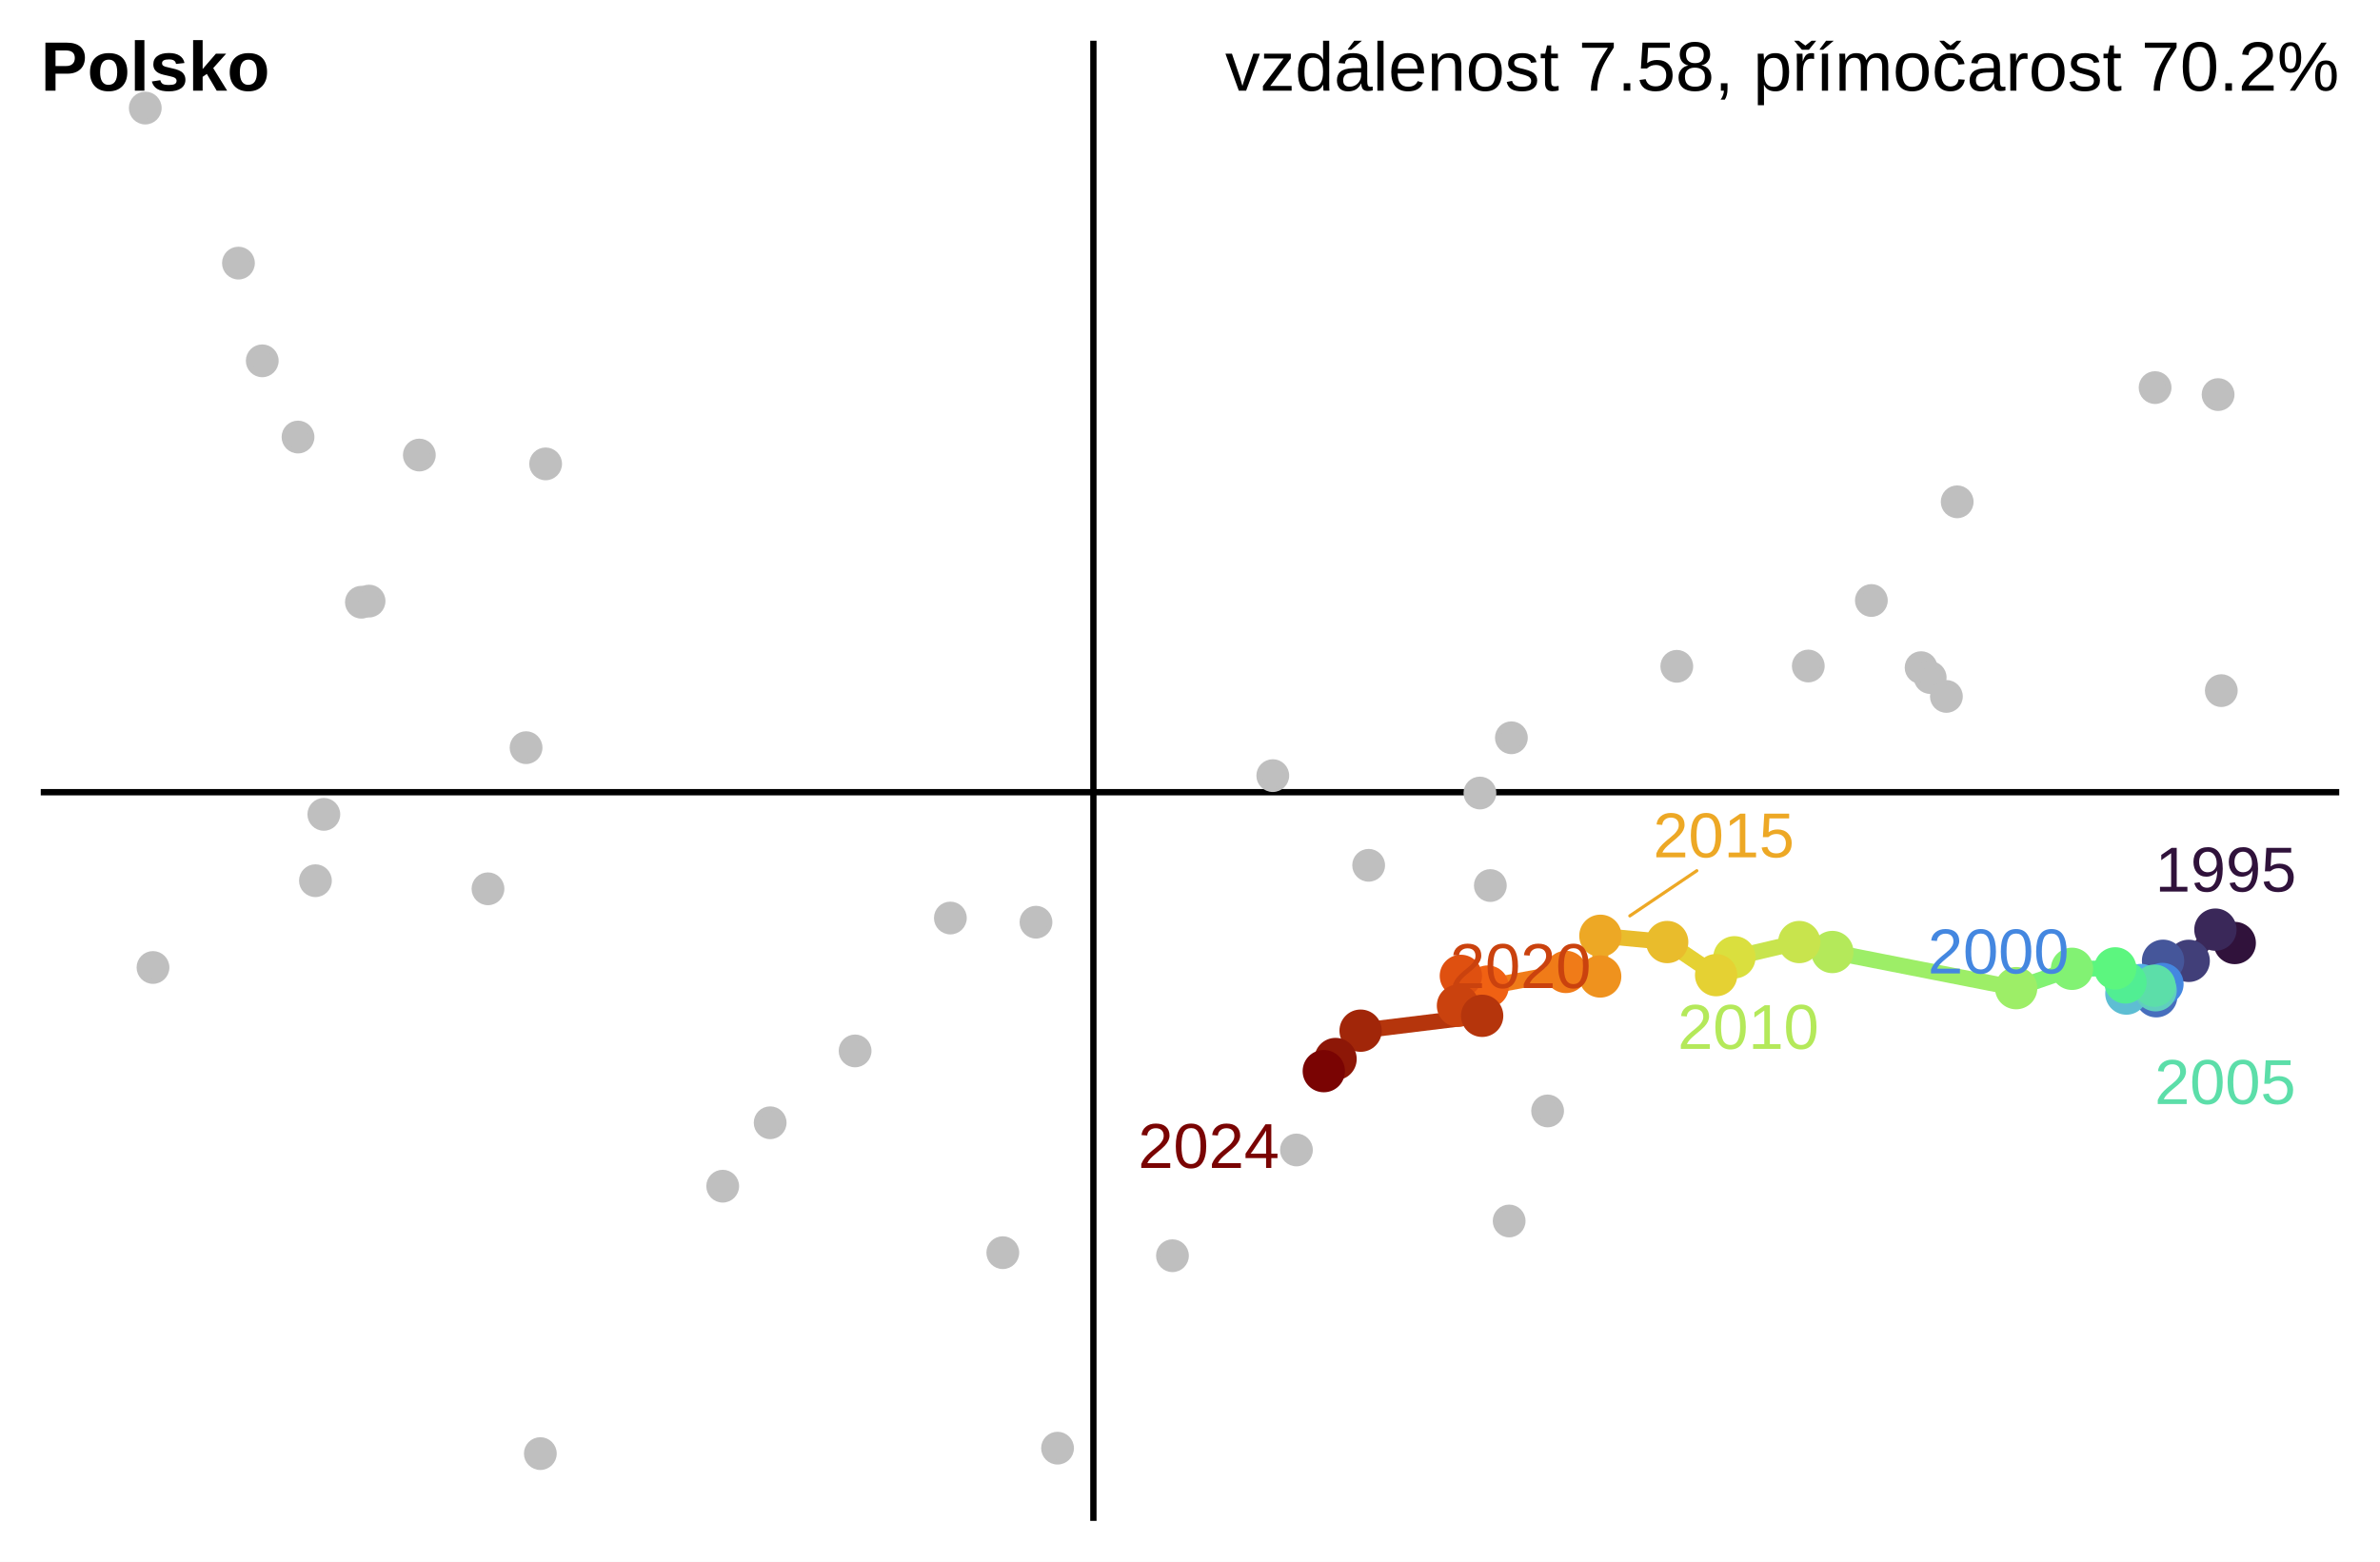
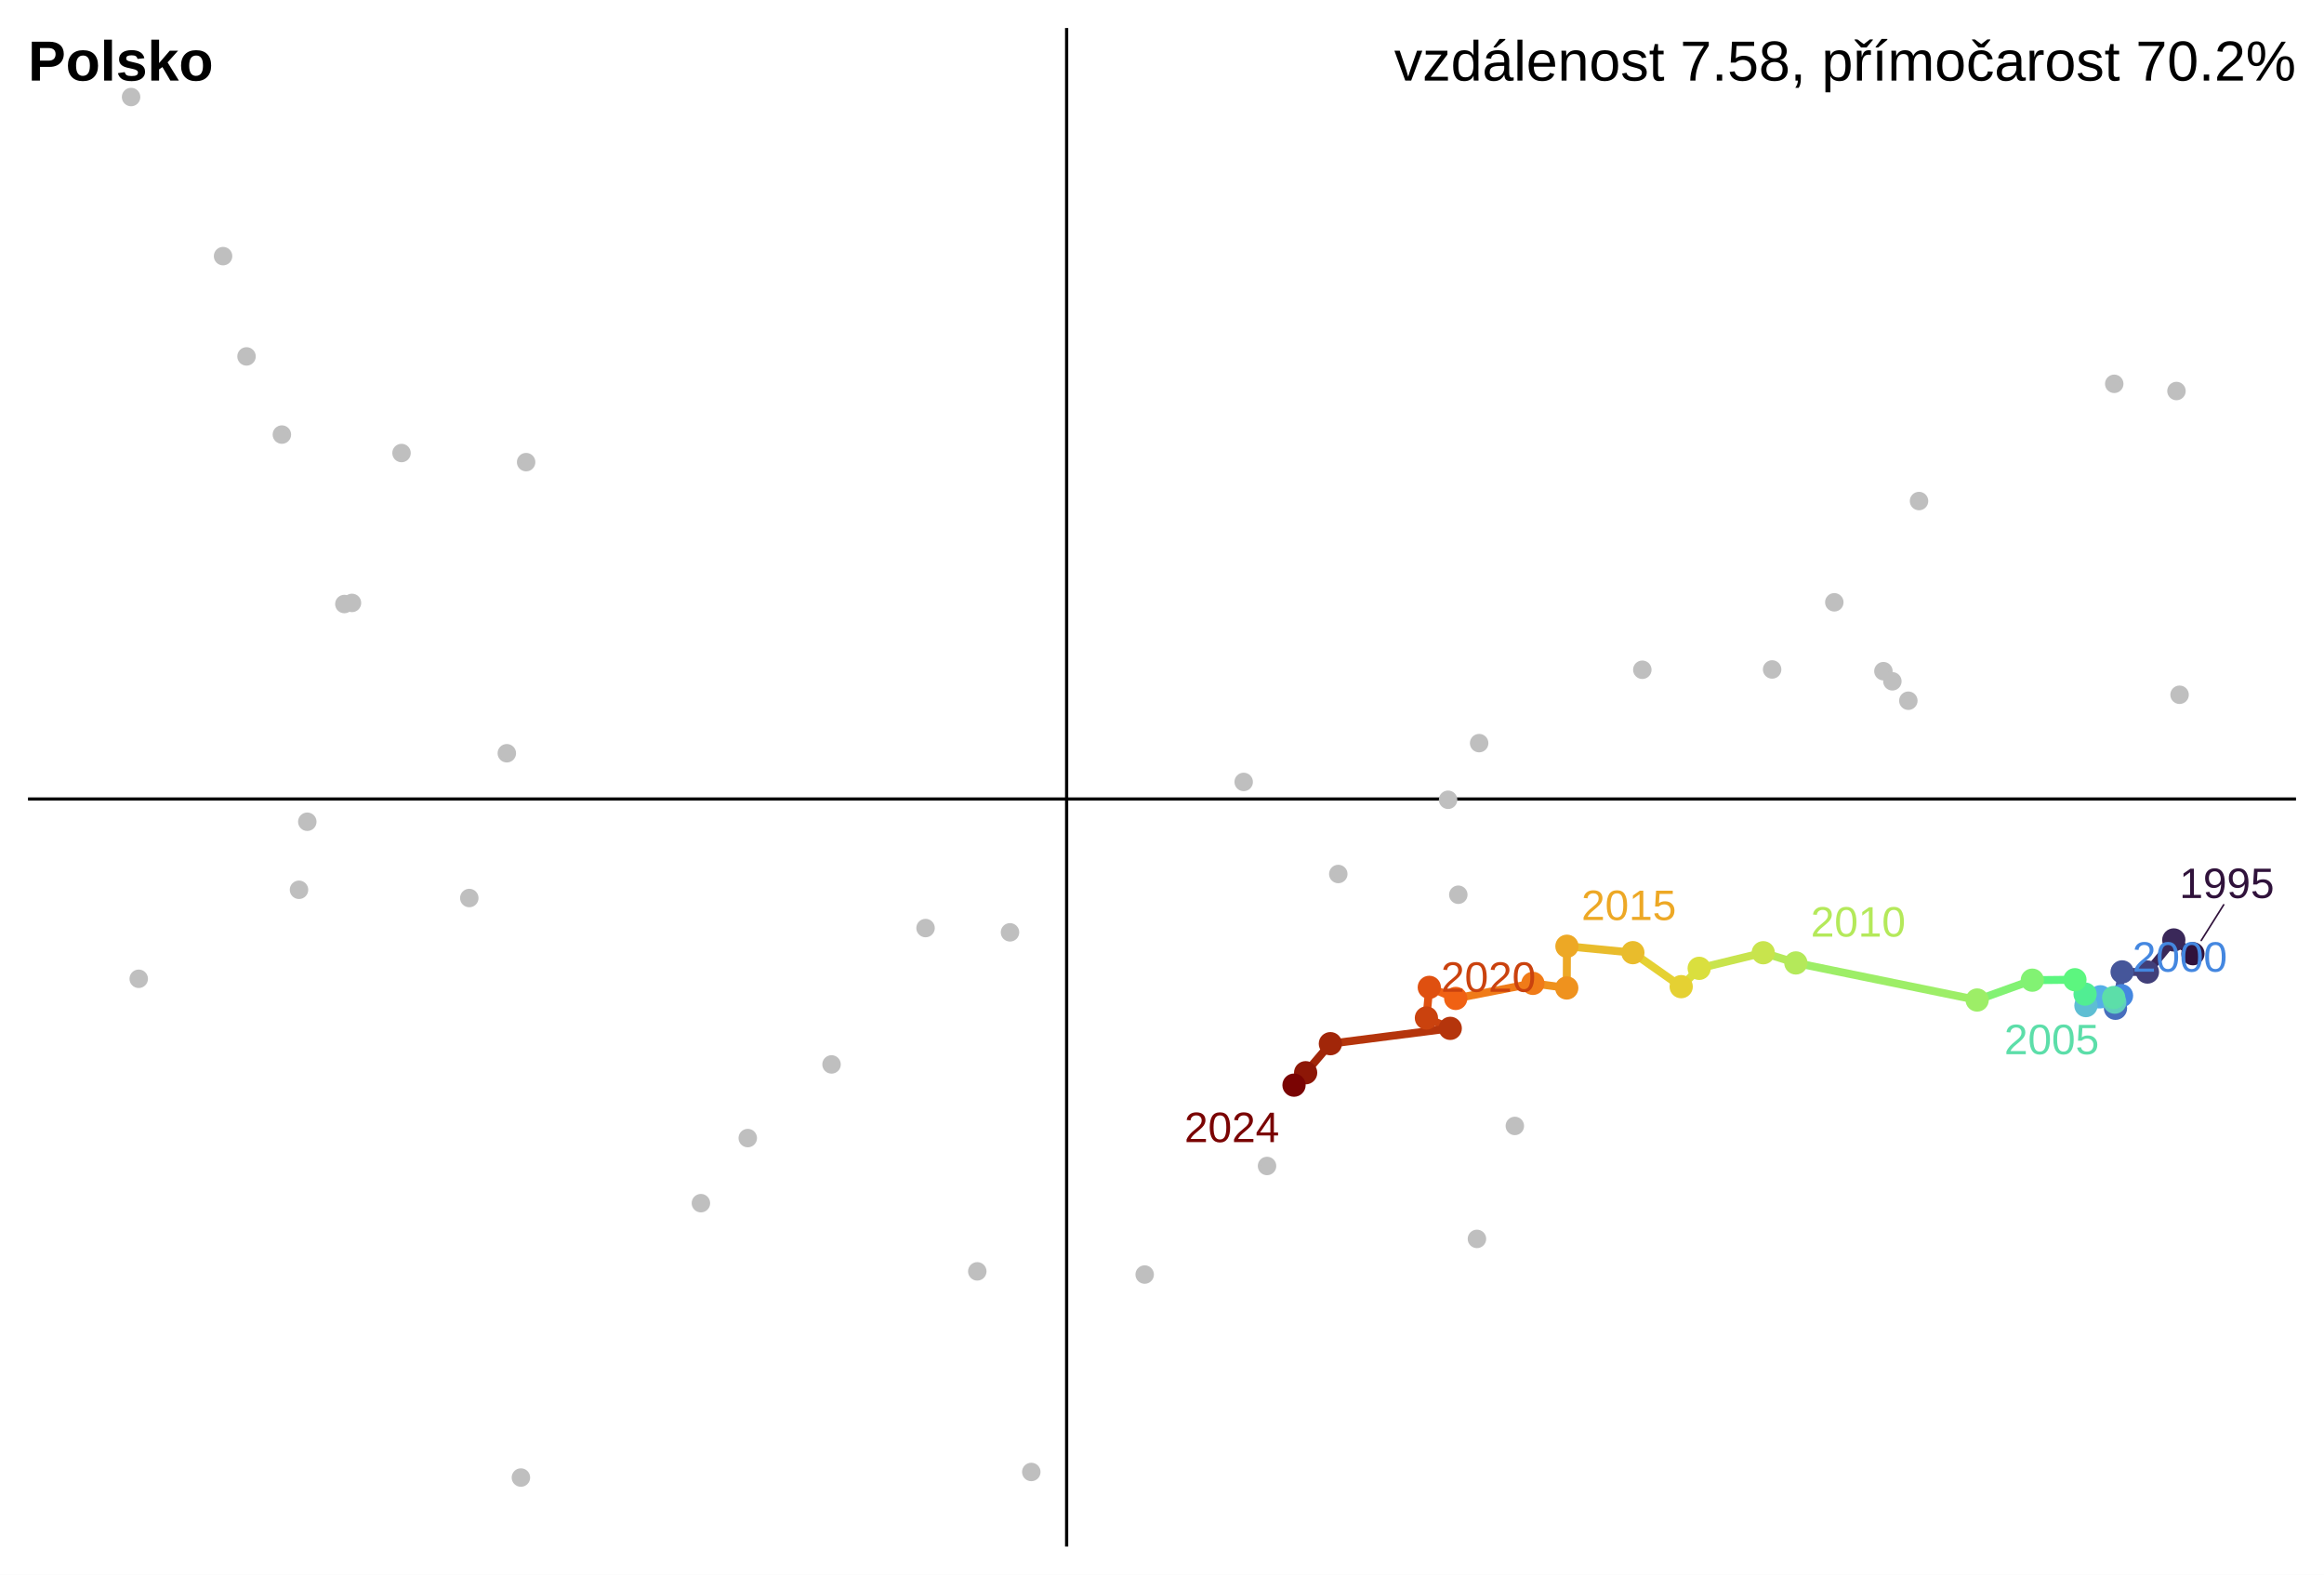
- <svg xmlns="http://www.w3.org/2000/svg" width="320.00pt" height="210.00pt" viewBox="0 0 320.00 210.00">
+ <svg xmlns="http://www.w3.org/2000/svg" width="620.00pt" height="420.00pt" viewBox="0 0 620.00 420.00">
  <g class="svglite">
    <defs>
      <style type="text/css">
    .svglite line, .svglite polyline, .svglite polygon, .svglite path, .svglite rect, .svglite circle {
      fill: none;
      stroke: #000000;
      stroke-linecap: round;
      stroke-linejoin: round;
      stroke-miterlimit: 10.00;
    }
    .svglite text {
      white-space: pre;
    }
    .svglite g.glyphgroup path {
      fill: inherit;
      stroke: none;
    }
  </style>
    </defs>
    <rect width="100%" height="100%" style="stroke: none; fill: #FFFFFF;" />
    <defs>
-       <clipPath id="cpMC4wMHwzMjAuMDB8MC4wMHwyMTAuMDA=">
-         <rect x="0.00" y="0.00" width="320.00" height="210.00" />
+       <clipPath id="cpMC4wMHw2MjAuMDB8MC4wMHw0MjAuMDA=">
+         <rect x="0.00" y="0.00" width="620.00" height="420.00" />
      </clipPath>
    </defs>
-     <g clip-path="url(#cpMC4wMHwzMjAuMDB8MC4wMHwyMTAuMDA=)">
-       <rect x="0.00" y="0.00" width="320.00" height="210.00" style="stroke-width: 1.07; stroke: none; fill: #FFFFFF;" />
+     <g clip-path="url(#cpMC4wMHw2MjAuMDB8MC4wMHw0MjAuMDA=)">
+       <rect x="0.00" y="0.00" width="620.00" height="420.00" style="stroke-width: 1.45; stroke: none; fill: #FFFFFF;" />
    </g>
    <defs>
-       <clipPath id="cpNS40OHwzMTQuNTJ8NS40OHwyMDQuNTI=">
-         <rect x="5.48" y="5.48" width="309.04" height="199.04" />
+       <clipPath id="cpNy40N3w2MTIuNTN8Ny40N3w0MTIuNTM=">
+         <rect x="7.47" y="7.47" width="605.06" height="405.06" />
      </clipPath>
    </defs>
-     <g clip-path="url(#cpNS40OHwzMTQuNTJ8NS40OHwyMDQuNTI=)">
-       <line x1="5.48" y1="106.53" x2="314.52" y2="106.53" style="stroke-width: 0.85; stroke-linecap: butt;" />
-       <line x1="147.01" y1="204.52" x2="147.01" y2="5.48" style="stroke-width: 0.85; stroke-linecap: butt;" />
-       <circle cx="263.15" cy="67.48" r="1.85" style="stroke-width: 0.71; stroke: #BFBFBF; fill: #BFBFBF;" />
-       <circle cx="114.97" cy="141.32" r="1.85" style="stroke-width: 0.71; stroke: #BFBFBF; fill: #BFBFBF;" />
-       <circle cx="251.61" cy="80.75" r="1.85" style="stroke-width: 0.71; stroke: #BFBFBF; fill: #BFBFBF;" />
-       <circle cx="42.41" cy="118.43" r="1.85" style="stroke-width: 0.71; stroke: #BFBFBF; fill: #BFBFBF;" />
-       <circle cx="298.66" cy="92.87" r="1.85" style="stroke-width: 0.71; stroke: #BFBFBF; fill: #BFBFBF;" />
-       <circle cx="203.21" cy="99.21" r="1.85" style="stroke-width: 0.71; stroke: #BFBFBF; fill: #BFBFBF;" />
-       <circle cx="48.59" cy="80.98" r="1.85" style="stroke-width: 0.71; stroke: #BFBFBF; fill: #BFBFBF;" />
-       <circle cx="198.98" cy="106.64" r="1.85" style="stroke-width: 0.71; stroke: #BFBFBF; fill: #BFBFBF;" />
-       <circle cx="142.19" cy="194.74" r="1.85" style="stroke-width: 0.71; stroke: #BFBFBF; fill: #BFBFBF;" />
-       <circle cx="40.07" cy="58.77" r="1.85" style="stroke-width: 0.71; stroke: #BFBFBF; fill: #BFBFBF;" />
-       <circle cx="127.78" cy="123.45" r="1.85" style="stroke-width: 0.71; stroke: #BFBFBF; fill: #BFBFBF;" />
-       <circle cx="49.62" cy="80.83" r="1.85" style="stroke-width: 0.71; stroke: #BFBFBF; fill: #BFBFBF;" />
-       <circle cx="97.17" cy="159.51" r="1.85" style="stroke-width: 0.71; stroke: #BFBFBF; fill: #BFBFBF;" />
-       <circle cx="289.76" cy="52.12" r="1.85" style="stroke-width: 0.71; stroke: #BFBFBF; fill: #BFBFBF;" />
-       <circle cx="72.65" cy="195.47" r="1.85" style="stroke-width: 0.71; stroke: #BFBFBF; fill: #BFBFBF;" />
-       <circle cx="174.31" cy="154.64" r="1.85" style="stroke-width: 0.71; stroke: #BFBFBF; fill: #BFBFBF;" />
-       <circle cx="200.38" cy="119.08" r="1.85" style="stroke-width: 0.71; stroke: #BFBFBF; fill: #BFBFBF;" />
-       <circle cx="19.53" cy="14.53" r="1.85" style="stroke-width: 0.71; stroke: #BFBFBF; fill: #BFBFBF;" />
-       <circle cx="73.36" cy="62.38" r="1.85" style="stroke-width: 0.71; stroke: #BFBFBF; fill: #BFBFBF;" />
-       <circle cx="134.83" cy="168.45" r="1.85" style="stroke-width: 0.71; stroke: #BFBFBF; fill: #BFBFBF;" />
-       <circle cx="184.02" cy="116.36" r="1.85" style="stroke-width: 0.71; stroke: #BFBFBF; fill: #BFBFBF;" />
-       <circle cx="171.13" cy="104.30" r="1.85" style="stroke-width: 0.71; stroke: #BFBFBF; fill: #BFBFBF;" />
-       <circle cx="298.23" cy="53.06" r="1.85" style="stroke-width: 0.71; stroke: #BFBFBF; fill: #BFBFBF;" />
-       <circle cx="225.45" cy="89.60" r="1.85" style="stroke-width: 0.71; stroke: #BFBFBF; fill: #BFBFBF;" />
-       <circle cx="20.57" cy="130.10" r="1.85" style="stroke-width: 0.71; stroke: #BFBFBF; fill: #BFBFBF;" />
-       <circle cx="56.38" cy="61.19" r="1.85" style="stroke-width: 0.71; stroke: #BFBFBF; fill: #BFBFBF;" />
-       <circle cx="32.06" cy="35.38" r="1.85" style="stroke-width: 0.71; stroke: #BFBFBF; fill: #BFBFBF;" />
-       <circle cx="208.08" cy="149.39" r="1.85" style="stroke-width: 0.71; stroke: #BFBFBF; fill: #BFBFBF;" />
-       <circle cx="139.29" cy="124.01" r="1.85" style="stroke-width: 0.71; stroke: #BFBFBF; fill: #BFBFBF;" />
-       <circle cx="243.13" cy="89.56" r="1.85" style="stroke-width: 0.71; stroke: #BFBFBF; fill: #BFBFBF;" />
-       <circle cx="258.30" cy="89.78" r="1.85" style="stroke-width: 0.71; stroke: #BFBFBF; fill: #BFBFBF;" />
-       <circle cx="259.52" cy="91.11" r="1.85" style="stroke-width: 0.71; stroke: #BFBFBF; fill: #BFBFBF;" />
-       <circle cx="202.91" cy="164.19" r="1.85" style="stroke-width: 0.71; stroke: #BFBFBF; fill: #BFBFBF;" />
-       <circle cx="157.64" cy="168.86" r="1.85" style="stroke-width: 0.71; stroke: #BFBFBF; fill: #BFBFBF;" />
-       <circle cx="103.55" cy="150.98" r="1.85" style="stroke-width: 0.71; stroke: #BFBFBF; fill: #BFBFBF;" />
-       <circle cx="35.26" cy="48.52" r="1.85" style="stroke-width: 0.71; stroke: #BFBFBF; fill: #BFBFBF;" />
-       <circle cx="43.54" cy="109.51" r="1.85" style="stroke-width: 0.71; stroke: #BFBFBF; fill: #BFBFBF;" />
-       <circle cx="261.70" cy="93.65" r="1.85" style="stroke-width: 0.71; stroke: #BFBFBF; fill: #BFBFBF;" />
-       <circle cx="65.61" cy="119.52" r="1.85" style="stroke-width: 0.71; stroke: #BFBFBF; fill: #BFBFBF;" />
-       <circle cx="70.73" cy="100.54" r="1.85" style="stroke-width: 0.71; stroke: #BFBFBF; fill: #BFBFBF;" />
-       <line x1="300.47" y1="126.81" x2="297.87" y2="125.01" style="stroke-width: 2.13; stroke: #30123B; stroke-linecap: butt;" />
-       <line x1="297.87" y1="125.01" x2="294.28" y2="129.21" style="stroke-width: 2.13; stroke: #3A2859; stroke-linecap: butt;" />
-       <line x1="294.28" y1="129.21" x2="290.83" y2="129.20" style="stroke-width: 2.13; stroke: #413F79; stroke-linecap: butt;" />
-       <line x1="290.83" y1="129.20" x2="289.92" y2="133.97" style="stroke-width: 2.13; stroke: #45569A; stroke-linecap: butt;" />
-       <line x1="289.92" y1="133.97" x2="290.75" y2="132.32" style="stroke-width: 2.13; stroke: #476EBD; stroke-linecap: butt;" />
-       <line x1="290.75" y1="132.32" x2="286.05" y2="133.18" style="stroke-width: 2.13; stroke: #4487E0; stroke-linecap: butt;" />
-       <line x1="286.05" y1="133.18" x2="287.86" y2="132.46" style="stroke-width: 2.13; stroke: #439EFA; stroke-linecap: butt;" />
-       <line x1="287.86" y1="132.46" x2="285.90" y2="133.61" style="stroke-width: 2.13; stroke: #55AEE7; stroke-linecap: butt;" />
-       <line x1="285.90" y1="133.61" x2="289.83" y2="133.16" style="stroke-width: 2.13; stroke: #5EBED3; stroke-linecap: butt;" />
-       <line x1="289.83" y1="133.16" x2="289.68" y2="132.55" style="stroke-width: 2.13; stroke: #60CEBE; stroke-linecap: butt;" />
-       <line x1="289.68" y1="132.55" x2="285.78" y2="132.11" style="stroke-width: 2.13; stroke: #5CDEA9; stroke-linecap: butt;" />
-       <line x1="285.78" y1="132.11" x2="284.40" y2="130.22" style="stroke-width: 2.13; stroke: #51EE93; stroke-linecap: butt;" />
-       <line x1="284.40" y1="130.22" x2="278.59" y2="130.28" style="stroke-width: 2.13; stroke: #5CF67F; stroke-linecap: butt;" />
-       <line x1="278.59" y1="130.28" x2="271.08" y2="132.88" style="stroke-width: 2.13; stroke: #82F273; stroke-linecap: butt;" />
-       <line x1="271.08" y1="132.88" x2="246.37" y2="128.02" style="stroke-width: 2.13; stroke: #9DEE67; stroke-linecap: butt;" />
-       <line x1="246.37" y1="128.02" x2="241.92" y2="126.68" style="stroke-width: 2.13; stroke: #B4E95A; stroke-linecap: butt;" />
-       <line x1="241.92" y1="126.68" x2="233.20" y2="128.73" style="stroke-width: 2.13; stroke: #C8E44D; stroke-linecap: butt;" />
-       <line x1="233.20" y1="128.73" x2="230.74" y2="131.13" style="stroke-width: 2.13; stroke: #DADF3E; stroke-linecap: butt;" />
-       <line x1="230.74" y1="131.13" x2="224.16" y2="126.68" style="stroke-width: 2.13; stroke: #E5D133; stroke-linecap: butt;" />
-       <line x1="224.16" y1="126.68" x2="215.18" y2="125.84" style="stroke-width: 2.13; stroke: #E9BC2C; stroke-linecap: butt;" />
-       <line x1="215.18" y1="125.84" x2="215.15" y2="131.31" style="stroke-width: 2.13; stroke: #EDA825; stroke-linecap: butt;" />
-       <line x1="215.15" y1="131.31" x2="210.54" y2="130.70" style="stroke-width: 2.13; stroke: #EF921E; stroke-linecap: butt;" />
-       <line x1="210.54" y1="130.70" x2="200.02" y2="132.67" style="stroke-width: 2.13; stroke: #F07B18; stroke-linecap: butt;" />
-       <line x1="200.02" y1="132.67" x2="196.42" y2="131.23" style="stroke-width: 2.13; stroke: #F06113; stroke-linecap: butt;" />
-       <line x1="196.42" y1="131.23" x2="196.03" y2="135.24" style="stroke-width: 2.13; stroke: #DF5010; stroke-linecap: butt;" />
-       <line x1="196.03" y1="135.24" x2="199.28" y2="136.60" style="stroke-width: 2.13; stroke: #CA420E; stroke-linecap: butt;" />
-       <line x1="199.28" y1="136.60" x2="182.94" y2="138.60" style="stroke-width: 2.13; stroke: #B5350C; stroke-linecap: butt;" />
-       <line x1="182.94" y1="138.60" x2="179.57" y2="142.41" style="stroke-width: 2.13; stroke: #A12609; stroke-linecap: butt;" />
-       <line x1="179.57" y1="142.41" x2="177.99" y2="144.04" style="stroke-width: 2.13; stroke: #8D1707; stroke-linecap: butt;" />
-       <circle cx="300.47" cy="126.81" r="2.49" style="stroke-width: 0.71; stroke: #30123B; fill: #30123B;" />
-       <circle cx="297.87" cy="125.01" r="2.49" style="stroke-width: 0.71; stroke: #3A2859; fill: #3A2859;" />
-       <circle cx="294.28" cy="129.21" r="2.49" style="stroke-width: 0.71; stroke: #413F79; fill: #413F79;" />
-       <circle cx="290.83" cy="129.20" r="2.49" style="stroke-width: 0.71; stroke: #45569A; fill: #45569A;" />
-       <circle cx="289.92" cy="133.97" r="2.49" style="stroke-width: 0.71; stroke: #476EBD; fill: #476EBD;" />
-       <circle cx="290.75" cy="132.32" r="2.49" style="stroke-width: 0.71; stroke: #4487E0; fill: #4487E0;" />
-       <circle cx="286.05" cy="133.18" r="2.49" style="stroke-width: 0.71; stroke: #439EFA; fill: #439EFA;" />
-       <circle cx="287.86" cy="132.46" r="2.49" style="stroke-width: 0.71; stroke: #55AEE7; fill: #55AEE7;" />
-       <circle cx="285.90" cy="133.61" r="2.49" style="stroke-width: 0.71; stroke: #5EBED3; fill: #5EBED3;" />
-       <circle cx="289.83" cy="133.16" r="2.49" style="stroke-width: 0.71; stroke: #60CEBE; fill: #60CEBE;" />
-       <circle cx="289.68" cy="132.55" r="2.49" style="stroke-width: 0.71; stroke: #5CDEA9; fill: #5CDEA9;" />
-       <circle cx="285.78" cy="132.11" r="2.49" style="stroke-width: 0.71; stroke: #51EE93; fill: #51EE93;" />
-       <circle cx="284.40" cy="130.22" r="2.49" style="stroke-width: 0.71; stroke: #5CF67F; fill: #5CF67F;" />
-       <circle cx="278.59" cy="130.28" r="2.49" style="stroke-width: 0.71; stroke: #82F273; fill: #82F273;" />
-       <circle cx="271.08" cy="132.88" r="2.49" style="stroke-width: 0.71; stroke: #9DEE67; fill: #9DEE67;" />
-       <circle cx="246.37" cy="128.02" r="2.49" style="stroke-width: 0.71; stroke: #B4E95A; fill: #B4E95A;" />
-       <circle cx="241.92" cy="126.68" r="2.49" style="stroke-width: 0.71; stroke: #C8E44D; fill: #C8E44D;" />
-       <circle cx="233.20" cy="128.73" r="2.49" style="stroke-width: 0.71; stroke: #DADF3E; fill: #DADF3E;" />
-       <circle cx="230.74" cy="131.13" r="2.49" style="stroke-width: 0.71; stroke: #E5D133; fill: #E5D133;" />
-       <circle cx="224.16" cy="126.68" r="2.49" style="stroke-width: 0.71; stroke: #E9BC2C; fill: #E9BC2C;" />
-       <circle cx="215.18" cy="125.84" r="2.49" style="stroke-width: 0.71; stroke: #EDA825; fill: #EDA825;" />
-       <circle cx="215.15" cy="131.31" r="2.49" style="stroke-width: 0.71; stroke: #EF921E; fill: #EF921E;" />
-       <circle cx="210.54" cy="130.70" r="2.49" style="stroke-width: 0.71; stroke: #F07B18; fill: #F07B18;" />
-       <circle cx="200.02" cy="132.67" r="2.49" style="stroke-width: 0.71; stroke: #F06113; fill: #F06113;" />
-       <circle cx="196.42" cy="131.23" r="2.49" style="stroke-width: 0.71; stroke: #DF5010; fill: #DF5010;" />
-       <circle cx="196.03" cy="135.24" r="2.49" style="stroke-width: 0.71; stroke: #CA420E; fill: #CA420E;" />
-       <circle cx="199.28" cy="136.60" r="2.49" style="stroke-width: 0.71; stroke: #B5350C; fill: #B5350C;" />
-       <circle cx="182.94" cy="138.60" r="2.49" style="stroke-width: 0.71; stroke: #A12609; fill: #A12609;" />
-       <circle cx="179.57" cy="142.41" r="2.49" style="stroke-width: 0.71; stroke: #8D1707; fill: #8D1707;" />
-       <circle cx="177.99" cy="144.04" r="2.49" style="stroke-width: 0.71; stroke: #7A0403; fill: #7A0403;" />
-       <line x1="228.14" y1="117.09" x2="219.14" y2="123.16" style="stroke-width: 0.43; stroke: #EDA825;" />
-       <text x="299.26" y="119.89" text-anchor="middle" style="font-size: 8.54px;fill: #30123B; font-family: &quot;Arial&quot;;" textLength="19.00px" lengthAdjust="spacingAndGlyphs">1995</text>
-       <text x="268.69" y="130.90" text-anchor="middle" style="font-size: 8.54px;fill: #4487E0; font-family: &quot;Arial&quot;;" textLength="19.00px" lengthAdjust="spacingAndGlyphs">2000</text>
-       <text x="299.18" y="148.46" text-anchor="middle" style="font-size: 8.54px;fill: #5CDEA9; font-family: &quot;Arial&quot;;" textLength="19.00px" lengthAdjust="spacingAndGlyphs">2005</text>
-       <text x="235.06" y="141.05" text-anchor="middle" style="font-size: 8.54px;fill: #B4E95A; font-family: &quot;Arial&quot;;" textLength="19.00px" lengthAdjust="spacingAndGlyphs">2010</text>
-       <text x="231.76" y="115.29" text-anchor="middle" style="font-size: 8.54px;fill: #EDA825; font-family: &quot;Arial&quot;;" textLength="19.00px" lengthAdjust="spacingAndGlyphs">2015</text>
-       <text x="204.43" y="132.87" text-anchor="middle" style="font-size: 8.54px;fill: #CA420E; font-family: &quot;Arial&quot;;" textLength="19.00px" lengthAdjust="spacingAndGlyphs">2020</text>
-       <text x="162.51" y="157.06" text-anchor="middle" style="font-size: 8.54px;fill: #7A0403; font-family: &quot;Arial&quot;;" textLength="19.00px" lengthAdjust="spacingAndGlyphs">2024</text>
-       <text x="5.48" y="12.19" style="font-size: 9.39px; font-weight: bold; font-family: &quot;Arial&quot;;" textLength="30.77px" lengthAdjust="spacingAndGlyphs">Polsko</text>
-       <text x="314.52" y="12.19" text-anchor="end" style="font-size: 9.39px; font-family: &quot;Arial&quot;;" textLength="149.67px" lengthAdjust="spacingAndGlyphs">vzdálenost 7.58, přímočarost 70.2%</text>
+     <g clip-path="url(#cpNy40N3w2MTIuNTN8Ny40N3w0MTIuNTM=)">
+       <line x1="7.47" y1="213.12" x2="612.53" y2="213.12" style="stroke-width: 0.85; stroke-linecap: butt;" />
+       <line x1="284.56" y1="412.53" x2="284.56" y2="7.47" style="stroke-width: 0.85; stroke-linecap: butt;" />
+       <circle cx="511.96" cy="133.65" r="1.98" style="stroke-width: 0.97; stroke: #BFBFBF; fill: #BFBFBF;" />
+       <circle cx="221.84" cy="283.92" r="1.98" style="stroke-width: 0.97; stroke: #BFBFBF; fill: #BFBFBF;" />
+       <circle cx="489.36" cy="160.66" r="1.98" style="stroke-width: 0.97; stroke: #BFBFBF; fill: #BFBFBF;" />
+       <circle cx="79.77" cy="237.34" r="1.98" style="stroke-width: 0.97; stroke: #BFBFBF; fill: #BFBFBF;" />
+       <circle cx="581.47" cy="185.32" r="1.98" style="stroke-width: 0.97; stroke: #BFBFBF; fill: #BFBFBF;" />
+       <circle cx="394.61" cy="198.22" r="1.98" style="stroke-width: 0.97; stroke: #BFBFBF; fill: #BFBFBF;" />
+       <circle cx="91.87" cy="161.12" r="1.98" style="stroke-width: 0.97; stroke: #BFBFBF; fill: #BFBFBF;" />
+       <circle cx="386.32" cy="213.33" r="1.98" style="stroke-width: 0.97; stroke: #BFBFBF; fill: #BFBFBF;" />
+       <circle cx="275.13" cy="392.63" r="1.98" style="stroke-width: 0.97; stroke: #BFBFBF; fill: #BFBFBF;" />
+       <circle cx="75.20" cy="115.92" r="1.98" style="stroke-width: 0.97; stroke: #BFBFBF; fill: #BFBFBF;" />
+       <circle cx="246.92" cy="247.55" r="1.98" style="stroke-width: 0.97; stroke: #BFBFBF; fill: #BFBFBF;" />
+       <circle cx="93.90" cy="160.82" r="1.98" style="stroke-width: 0.97; stroke: #BFBFBF; fill: #BFBFBF;" />
+       <circle cx="186.99" cy="320.93" r="1.98" style="stroke-width: 0.97; stroke: #BFBFBF; fill: #BFBFBF;" />
+       <circle cx="564.04" cy="102.38" r="1.98" style="stroke-width: 0.97; stroke: #BFBFBF; fill: #BFBFBF;" />
+       <circle cx="138.97" cy="394.12" r="1.98" style="stroke-width: 0.97; stroke: #BFBFBF; fill: #BFBFBF;" />
+       <circle cx="338.02" cy="311.01" r="1.98" style="stroke-width: 0.97; stroke: #BFBFBF; fill: #BFBFBF;" />
+       <circle cx="389.05" cy="238.66" r="1.98" style="stroke-width: 0.97; stroke: #BFBFBF; fill: #BFBFBF;" />
+       <circle cx="34.97" cy="25.88" r="1.98" style="stroke-width: 0.97; stroke: #BFBFBF; fill: #BFBFBF;" />
+       <circle cx="140.36" cy="123.27" r="1.98" style="stroke-width: 0.97; stroke: #BFBFBF; fill: #BFBFBF;" />
+       <circle cx="260.72" cy="339.12" r="1.98" style="stroke-width: 0.97; stroke: #BFBFBF; fill: #BFBFBF;" />
+       <circle cx="357.03" cy="233.13" r="1.98" style="stroke-width: 0.97; stroke: #BFBFBF; fill: #BFBFBF;" />
+       <circle cx="331.79" cy="208.57" r="1.98" style="stroke-width: 0.97; stroke: #BFBFBF; fill: #BFBFBF;" />
+       <circle cx="580.64" cy="104.30" r="1.98" style="stroke-width: 0.97; stroke: #BFBFBF; fill: #BFBFBF;" />
+       <circle cx="438.14" cy="178.65" r="1.98" style="stroke-width: 0.97; stroke: #BFBFBF; fill: #BFBFBF;" />
+       <circle cx="37.01" cy="261.08" r="1.98" style="stroke-width: 0.97; stroke: #BFBFBF; fill: #BFBFBF;" />
+       <circle cx="107.12" cy="120.84" r="1.98" style="stroke-width: 0.97; stroke: #BFBFBF; fill: #BFBFBF;" />
+       <circle cx="59.51" cy="68.32" r="1.98" style="stroke-width: 0.97; stroke: #BFBFBF; fill: #BFBFBF;" />
+       <circle cx="404.13" cy="300.33" r="1.98" style="stroke-width: 0.97; stroke: #BFBFBF; fill: #BFBFBF;" />
+       <circle cx="269.45" cy="248.69" r="1.98" style="stroke-width: 0.97; stroke: #BFBFBF; fill: #BFBFBF;" />
+       <circle cx="472.77" cy="178.57" r="1.98" style="stroke-width: 0.97; stroke: #BFBFBF; fill: #BFBFBF;" />
+       <circle cx="502.46" cy="179.03" r="1.98" style="stroke-width: 0.97; stroke: #BFBFBF; fill: #BFBFBF;" />
+       <circle cx="504.85" cy="181.73" r="1.98" style="stroke-width: 0.97; stroke: #BFBFBF; fill: #BFBFBF;" />
+       <circle cx="394.02" cy="330.46" r="1.98" style="stroke-width: 0.97; stroke: #BFBFBF; fill: #BFBFBF;" />
+       <circle cx="305.38" cy="339.97" r="1.98" style="stroke-width: 0.97; stroke: #BFBFBF; fill: #BFBFBF;" />
+       <circle cx="199.49" cy="303.57" r="1.98" style="stroke-width: 0.97; stroke: #BFBFBF; fill: #BFBFBF;" />
+       <circle cx="65.77" cy="95.07" r="1.98" style="stroke-width: 0.97; stroke: #BFBFBF; fill: #BFBFBF;" />
+       <circle cx="81.98" cy="219.19" r="1.98" style="stroke-width: 0.97; stroke: #BFBFBF; fill: #BFBFBF;" />
+       <circle cx="509.11" cy="186.91" r="1.98" style="stroke-width: 0.97; stroke: #BFBFBF; fill: #BFBFBF;" />
+       <circle cx="125.20" cy="239.54" r="1.98" style="stroke-width: 0.97; stroke: #BFBFBF; fill: #BFBFBF;" />
+       <circle cx="135.21" cy="200.92" r="1.98" style="stroke-width: 0.97; stroke: #BFBFBF; fill: #BFBFBF;" />
+       <line x1="585.03" y1="254.39" x2="579.93" y2="250.72" style="stroke-width: 2.13; stroke: #30123B; stroke-linecap: butt;" />
+       <line x1="579.93" y1="250.72" x2="572.90" y2="259.28" style="stroke-width: 2.13; stroke: #3A2859; stroke-linecap: butt;" />
+       <line x1="572.90" y1="259.28" x2="566.14" y2="259.24" style="stroke-width: 2.13; stroke: #413F79; stroke-linecap: butt;" />
+       <line x1="566.14" y1="259.24" x2="564.37" y2="268.95" style="stroke-width: 2.13; stroke: #45569A; stroke-linecap: butt;" />
+       <line x1="564.37" y1="268.95" x2="565.98" y2="265.59" style="stroke-width: 2.13; stroke: #476EBD; stroke-linecap: butt;" />
+       <line x1="565.98" y1="265.59" x2="556.78" y2="267.34" style="stroke-width: 2.13; stroke: #4487E0; stroke-linecap: butt;" />
+       <line x1="556.78" y1="267.34" x2="560.34" y2="265.88" style="stroke-width: 2.13; stroke: #439EFA; stroke-linecap: butt;" />
+       <line x1="560.34" y1="265.88" x2="556.49" y2="268.23" style="stroke-width: 2.13; stroke: #55AEE7; stroke-linecap: butt;" />
+       <line x1="556.49" y1="268.23" x2="564.18" y2="267.31" style="stroke-width: 2.13; stroke: #5EBED3; stroke-linecap: butt;" />
+       <line x1="564.18" y1="267.31" x2="563.89" y2="266.08" style="stroke-width: 2.13; stroke: #60CEBE; stroke-linecap: butt;" />
+       <line x1="563.89" y1="266.08" x2="556.26" y2="265.16" style="stroke-width: 2.13; stroke: #5CDEA9; stroke-linecap: butt;" />
+       <line x1="556.26" y1="265.16" x2="553.55" y2="261.33" style="stroke-width: 2.13; stroke: #51EE93; stroke-linecap: butt;" />
+       <line x1="553.55" y1="261.33" x2="542.18" y2="261.45" style="stroke-width: 2.13; stroke: #5CF67F; stroke-linecap: butt;" />
+       <line x1="542.18" y1="261.45" x2="527.47" y2="266.74" style="stroke-width: 2.13; stroke: #82F273; stroke-linecap: butt;" />
+       <line x1="527.47" y1="266.74" x2="479.10" y2="256.85" style="stroke-width: 2.13; stroke: #9DEE67; stroke-linecap: butt;" />
+       <line x1="479.10" y1="256.85" x2="470.40" y2="254.13" style="stroke-width: 2.13; stroke: #B4E95A; stroke-linecap: butt;" />
+       <line x1="470.40" y1="254.13" x2="453.31" y2="258.29" style="stroke-width: 2.13; stroke: #C8E44D; stroke-linecap: butt;" />
+       <line x1="453.31" y1="258.29" x2="448.51" y2="263.18" style="stroke-width: 2.13; stroke: #DADF3E; stroke-linecap: butt;" />
+       <line x1="448.51" y1="263.18" x2="435.62" y2="254.11" style="stroke-width: 2.13; stroke: #E5D133; stroke-linecap: butt;" />
+       <line x1="435.62" y1="254.11" x2="418.03" y2="252.40" style="stroke-width: 2.13; stroke: #E9BC2C; stroke-linecap: butt;" />
+       <line x1="418.03" y1="252.40" x2="417.98" y2="263.53" style="stroke-width: 2.13; stroke: #EDA825; stroke-linecap: butt;" />
+       <line x1="417.98" y1="263.53" x2="408.95" y2="262.30" style="stroke-width: 2.13; stroke: #EF921E; stroke-linecap: butt;" />
+       <line x1="408.95" y1="262.30" x2="388.36" y2="266.32" style="stroke-width: 2.13; stroke: #F07B18; stroke-linecap: butt;" />
+       <line x1="388.36" y1="266.32" x2="381.31" y2="263.37" style="stroke-width: 2.13; stroke: #F06113; stroke-linecap: butt;" />
+       <line x1="381.31" y1="263.37" x2="380.54" y2="271.53" style="stroke-width: 2.13; stroke: #DF5010; stroke-linecap: butt;" />
+       <line x1="380.54" y1="271.53" x2="386.90" y2="274.30" style="stroke-width: 2.13; stroke: #CA420E; stroke-linecap: butt;" />
+       <line x1="386.90" y1="274.30" x2="354.92" y2="278.39" style="stroke-width: 2.13; stroke: #B5350C; stroke-linecap: butt;" />
+       <line x1="354.92" y1="278.39" x2="348.32" y2="286.14" style="stroke-width: 2.13; stroke: #A12609; stroke-linecap: butt;" />
+       <line x1="348.32" y1="286.14" x2="345.22" y2="289.45" style="stroke-width: 2.13; stroke: #8D1707; stroke-linecap: butt;" />
+       <circle cx="585.03" cy="254.39" r="2.62" style="stroke-width: 0.97; stroke: #30123B; fill: #30123B;" />
+       <circle cx="579.93" cy="250.72" r="2.62" style="stroke-width: 0.97; stroke: #3A2859; fill: #3A2859;" />
+       <circle cx="572.90" cy="259.28" r="2.62" style="stroke-width: 0.97; stroke: #413F79; fill: #413F79;" />
+       <circle cx="566.14" cy="259.24" r="2.62" style="stroke-width: 0.97; stroke: #45569A; fill: #45569A;" />
+       <circle cx="564.37" cy="268.95" r="2.62" style="stroke-width: 0.97; stroke: #476EBD; fill: #476EBD;" />
+       <circle cx="565.98" cy="265.59" r="2.62" style="stroke-width: 0.97; stroke: #4487E0; fill: #4487E0;" />
+       <circle cx="556.78" cy="267.34" r="2.62" style="stroke-width: 0.97; stroke: #439EFA; fill: #439EFA;" />
+       <circle cx="560.34" cy="265.88" r="2.62" style="stroke-width: 0.97; stroke: #55AEE7; fill: #55AEE7;" />
+       <circle cx="556.49" cy="268.23" r="2.62" style="stroke-width: 0.97; stroke: #5EBED3; fill: #5EBED3;" />
+       <circle cx="564.18" cy="267.31" r="2.62" style="stroke-width: 0.97; stroke: #60CEBE; fill: #60CEBE;" />
+       <circle cx="563.89" cy="266.08" r="2.62" style="stroke-width: 0.97; stroke: #5CDEA9; fill: #5CDEA9;" />
+       <circle cx="556.26" cy="265.16" r="2.62" style="stroke-width: 0.97; stroke: #51EE93; fill: #51EE93;" />
+       <circle cx="553.55" cy="261.33" r="2.62" style="stroke-width: 0.97; stroke: #5CF67F; fill: #5CF67F;" />
+       <circle cx="542.18" cy="261.45" r="2.62" style="stroke-width: 0.97; stroke: #82F273; fill: #82F273;" />
+       <circle cx="527.47" cy="266.74" r="2.62" style="stroke-width: 0.97; stroke: #9DEE67; fill: #9DEE67;" />
+       <circle cx="479.10" cy="256.85" r="2.62" style="stroke-width: 0.97; stroke: #B4E95A; fill: #B4E95A;" />
+       <circle cx="470.40" cy="254.13" r="2.62" style="stroke-width: 0.97; stroke: #C8E44D; fill: #C8E44D;" />
+       <circle cx="453.31" cy="258.29" r="2.62" style="stroke-width: 0.97; stroke: #DADF3E; fill: #DADF3E;" />
+       <circle cx="448.51" cy="263.18" r="2.62" style="stroke-width: 0.97; stroke: #E5D133; fill: #E5D133;" />
+       <circle cx="435.62" cy="254.11" r="2.62" style="stroke-width: 0.97; stroke: #E9BC2C; fill: #E9BC2C;" />
+       <circle cx="418.03" cy="252.40" r="2.62" style="stroke-width: 0.97; stroke: #EDA825; fill: #EDA825;" />
+       <circle cx="417.98" cy="263.53" r="2.62" style="stroke-width: 0.97; stroke: #EF921E; fill: #EF921E;" />
+       <circle cx="408.95" cy="262.30" r="2.62" style="stroke-width: 0.97; stroke: #F07B18; fill: #F07B18;" />
+       <circle cx="388.36" cy="266.32" r="2.62" style="stroke-width: 0.97; stroke: #F06113; fill: #F06113;" />
+       <circle cx="381.31" cy="263.37" r="2.62" style="stroke-width: 0.97; stroke: #DF5010; fill: #DF5010;" />
+       <circle cx="380.54" cy="271.53" r="2.62" style="stroke-width: 0.97; stroke: #CA420E; fill: #CA420E;" />
+       <circle cx="386.90" cy="274.30" r="2.62" style="stroke-width: 0.97; stroke: #B5350C; fill: #B5350C;" />
+       <circle cx="354.92" cy="278.39" r="2.62" style="stroke-width: 0.97; stroke: #A12609; fill: #A12609;" />
+       <circle cx="348.32" cy="286.14" r="2.62" style="stroke-width: 0.97; stroke: #8D1707; fill: #8D1707;" />
+       <circle cx="345.22" cy="289.45" r="2.62" style="stroke-width: 0.97; stroke: #7A0403; fill: #7A0403;" />
+       <line x1="593.24" y1="241.34" x2="587.25" y2="250.86" style="stroke-width: 0.43; stroke: #30123B;" />
+       <text x="594.08" y="239.54" text-anchor="middle" style="font-size: 11.38px;fill: #30123B; font-family: &quot;Arial&quot;;" textLength="25.31px" lengthAdjust="spacingAndGlyphs">1995</text>
+       <text x="581.54" y="259.19" text-anchor="middle" style="font-size: 11.38px;fill: #4487E0; font-family: &quot;Arial&quot;;" textLength="25.31px" lengthAdjust="spacingAndGlyphs">2000</text>
+       <text x="547.35" y="281.20" text-anchor="middle" style="font-size: 11.38px;fill: #5CDEA9; font-family: &quot;Arial&quot;;" textLength="25.31px" lengthAdjust="spacingAndGlyphs">2005</text>
+       <text x="495.72" y="249.83" text-anchor="middle" style="font-size: 11.38px;fill: #B4E95A; font-family: &quot;Arial&quot;;" textLength="25.31px" lengthAdjust="spacingAndGlyphs">2010</text>
+       <text x="434.54" y="245.41" text-anchor="middle" style="font-size: 11.38px;fill: #EDA825; font-family: &quot;Arial&quot;;" textLength="25.31px" lengthAdjust="spacingAndGlyphs">2015</text>
+       <text x="397.08" y="264.55" text-anchor="middle" style="font-size: 11.38px;fill: #CA420E; font-family: &quot;Arial&quot;;" textLength="25.31px" lengthAdjust="spacingAndGlyphs">2020</text>
+       <text x="328.63" y="304.64" text-anchor="middle" style="font-size: 11.38px;fill: #7A0403; font-family: &quot;Arial&quot;;" textLength="25.31px" lengthAdjust="spacingAndGlyphs">2024</text>
+       <text x="7.47" y="21.50" style="font-size: 15.08px; font-weight: bold; font-family: &quot;Arial&quot;;" textLength="49.44px" lengthAdjust="spacingAndGlyphs">Polsko</text>
+       <text x="612.53" y="21.50" text-anchor="end" style="font-size: 15.08px; font-family: &quot;Arial&quot;;" textLength="240.62px" lengthAdjust="spacingAndGlyphs">vzdálenost 7.58, přímočarost 70.2%</text>
    </g>
-     <g clip-path="url(#cpMC4wMHwzMjAuMDB8MC4wMHwyMTAuMDA=)">
+     <g clip-path="url(#cpMC4wMHw2MjAuMDB8MC4wMHw0MjAuMDA=)">
</g>
  </g>
</svg>
